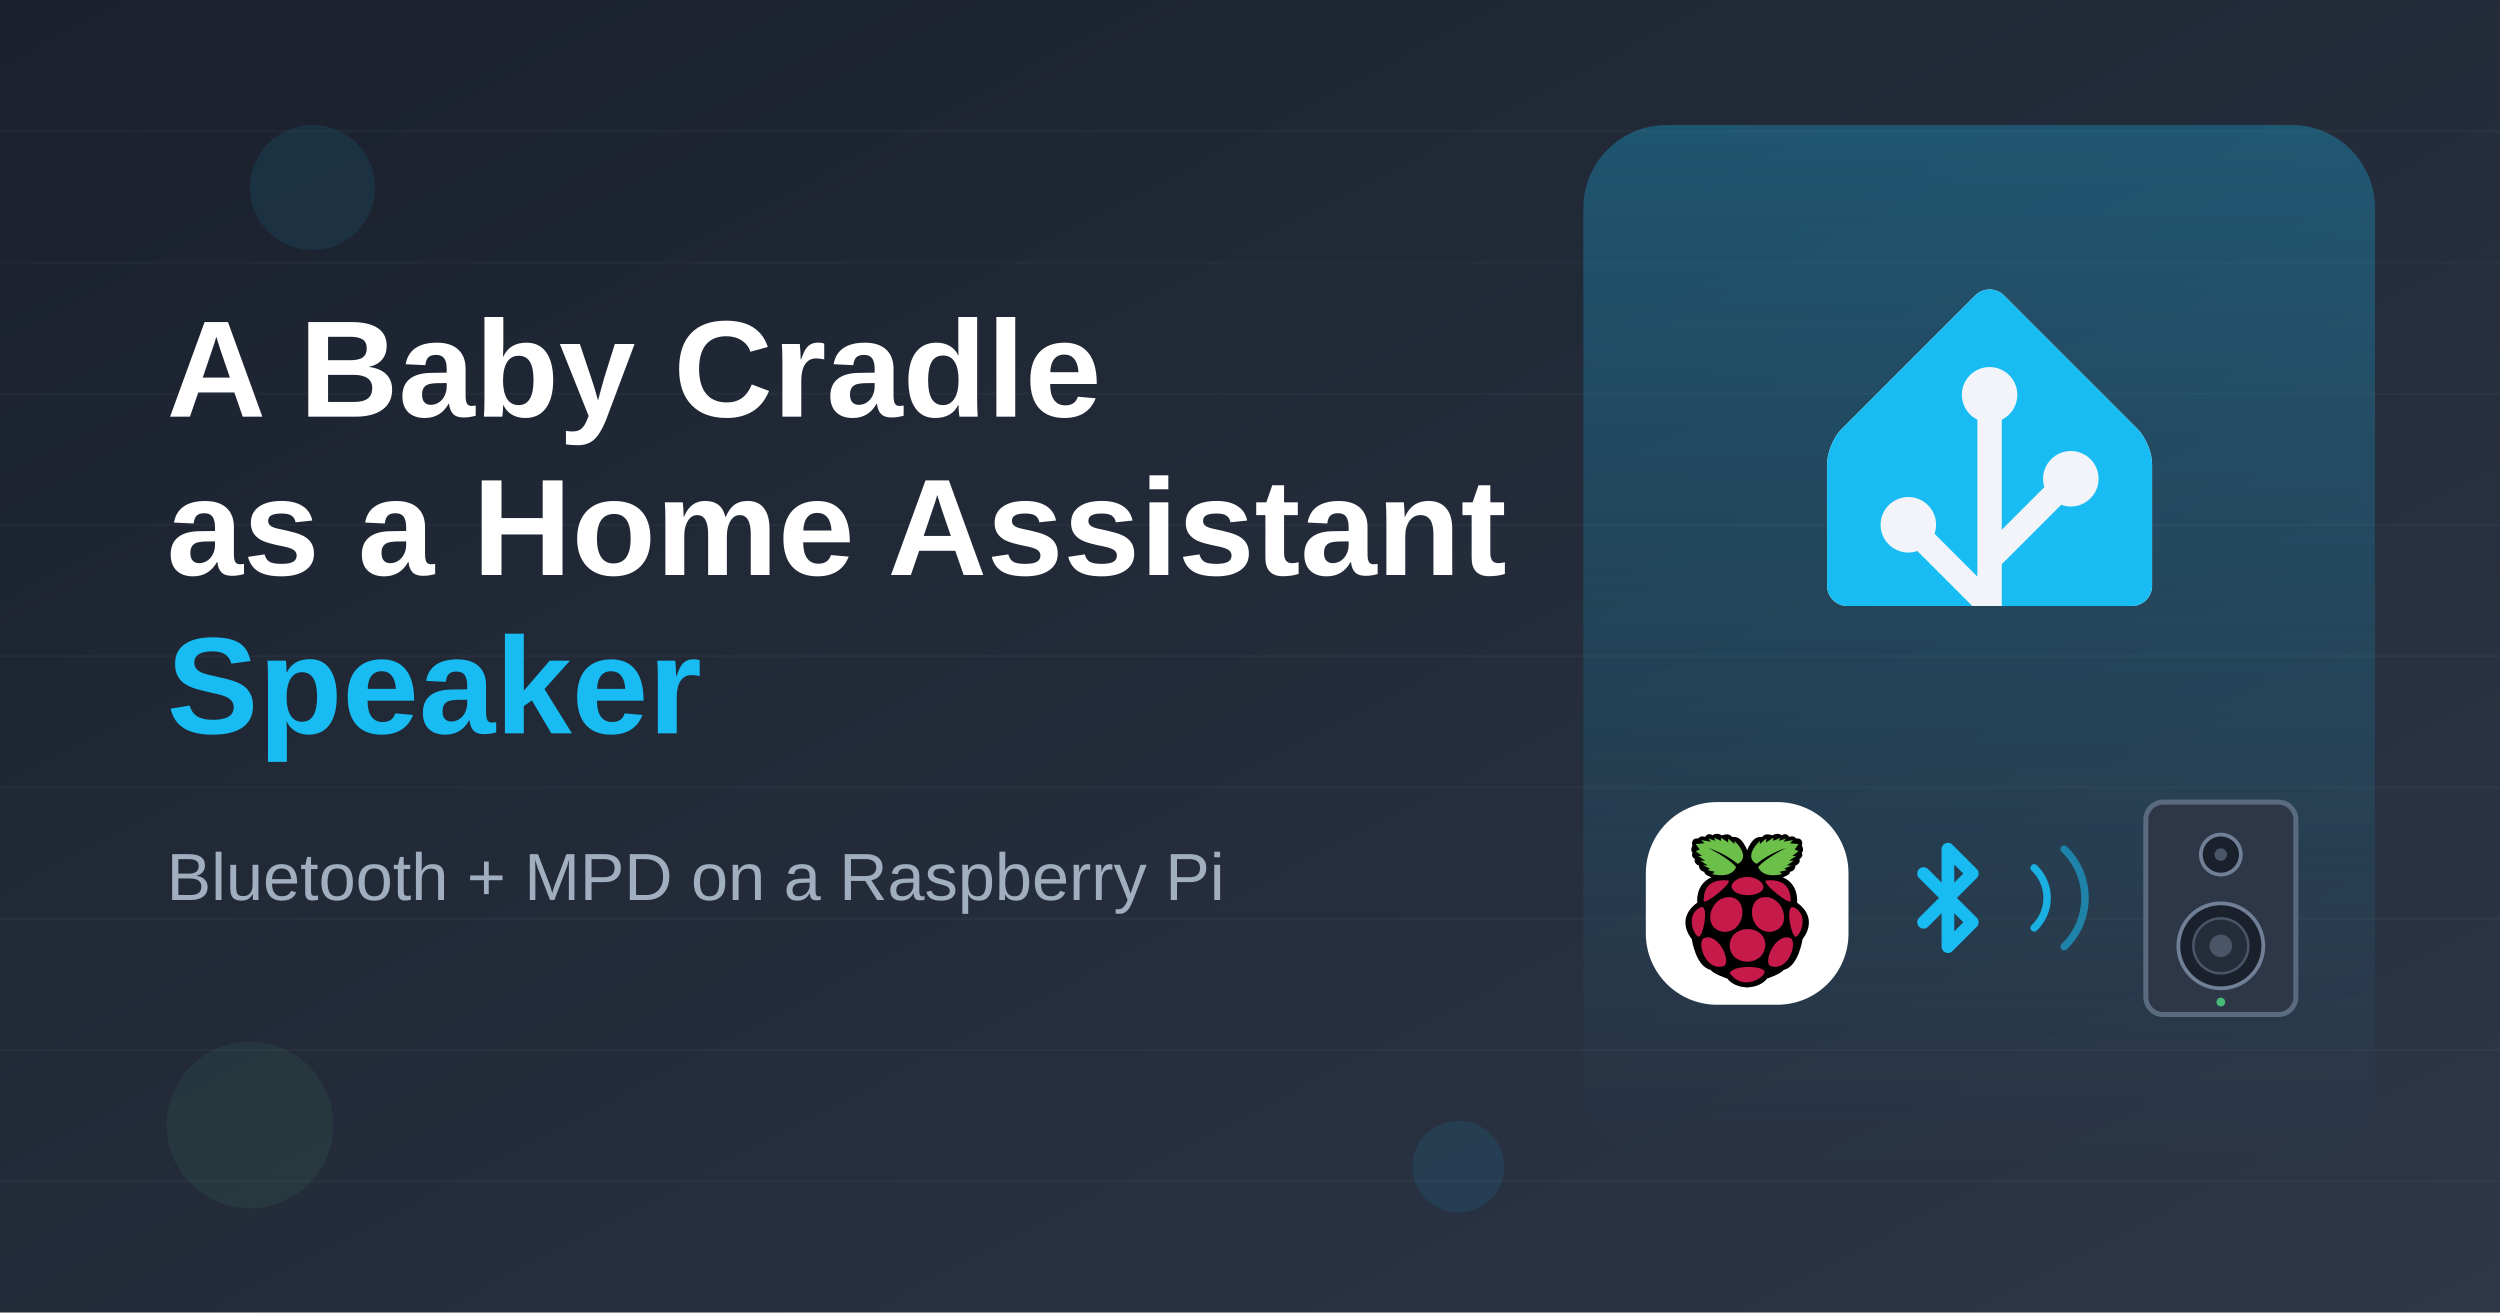
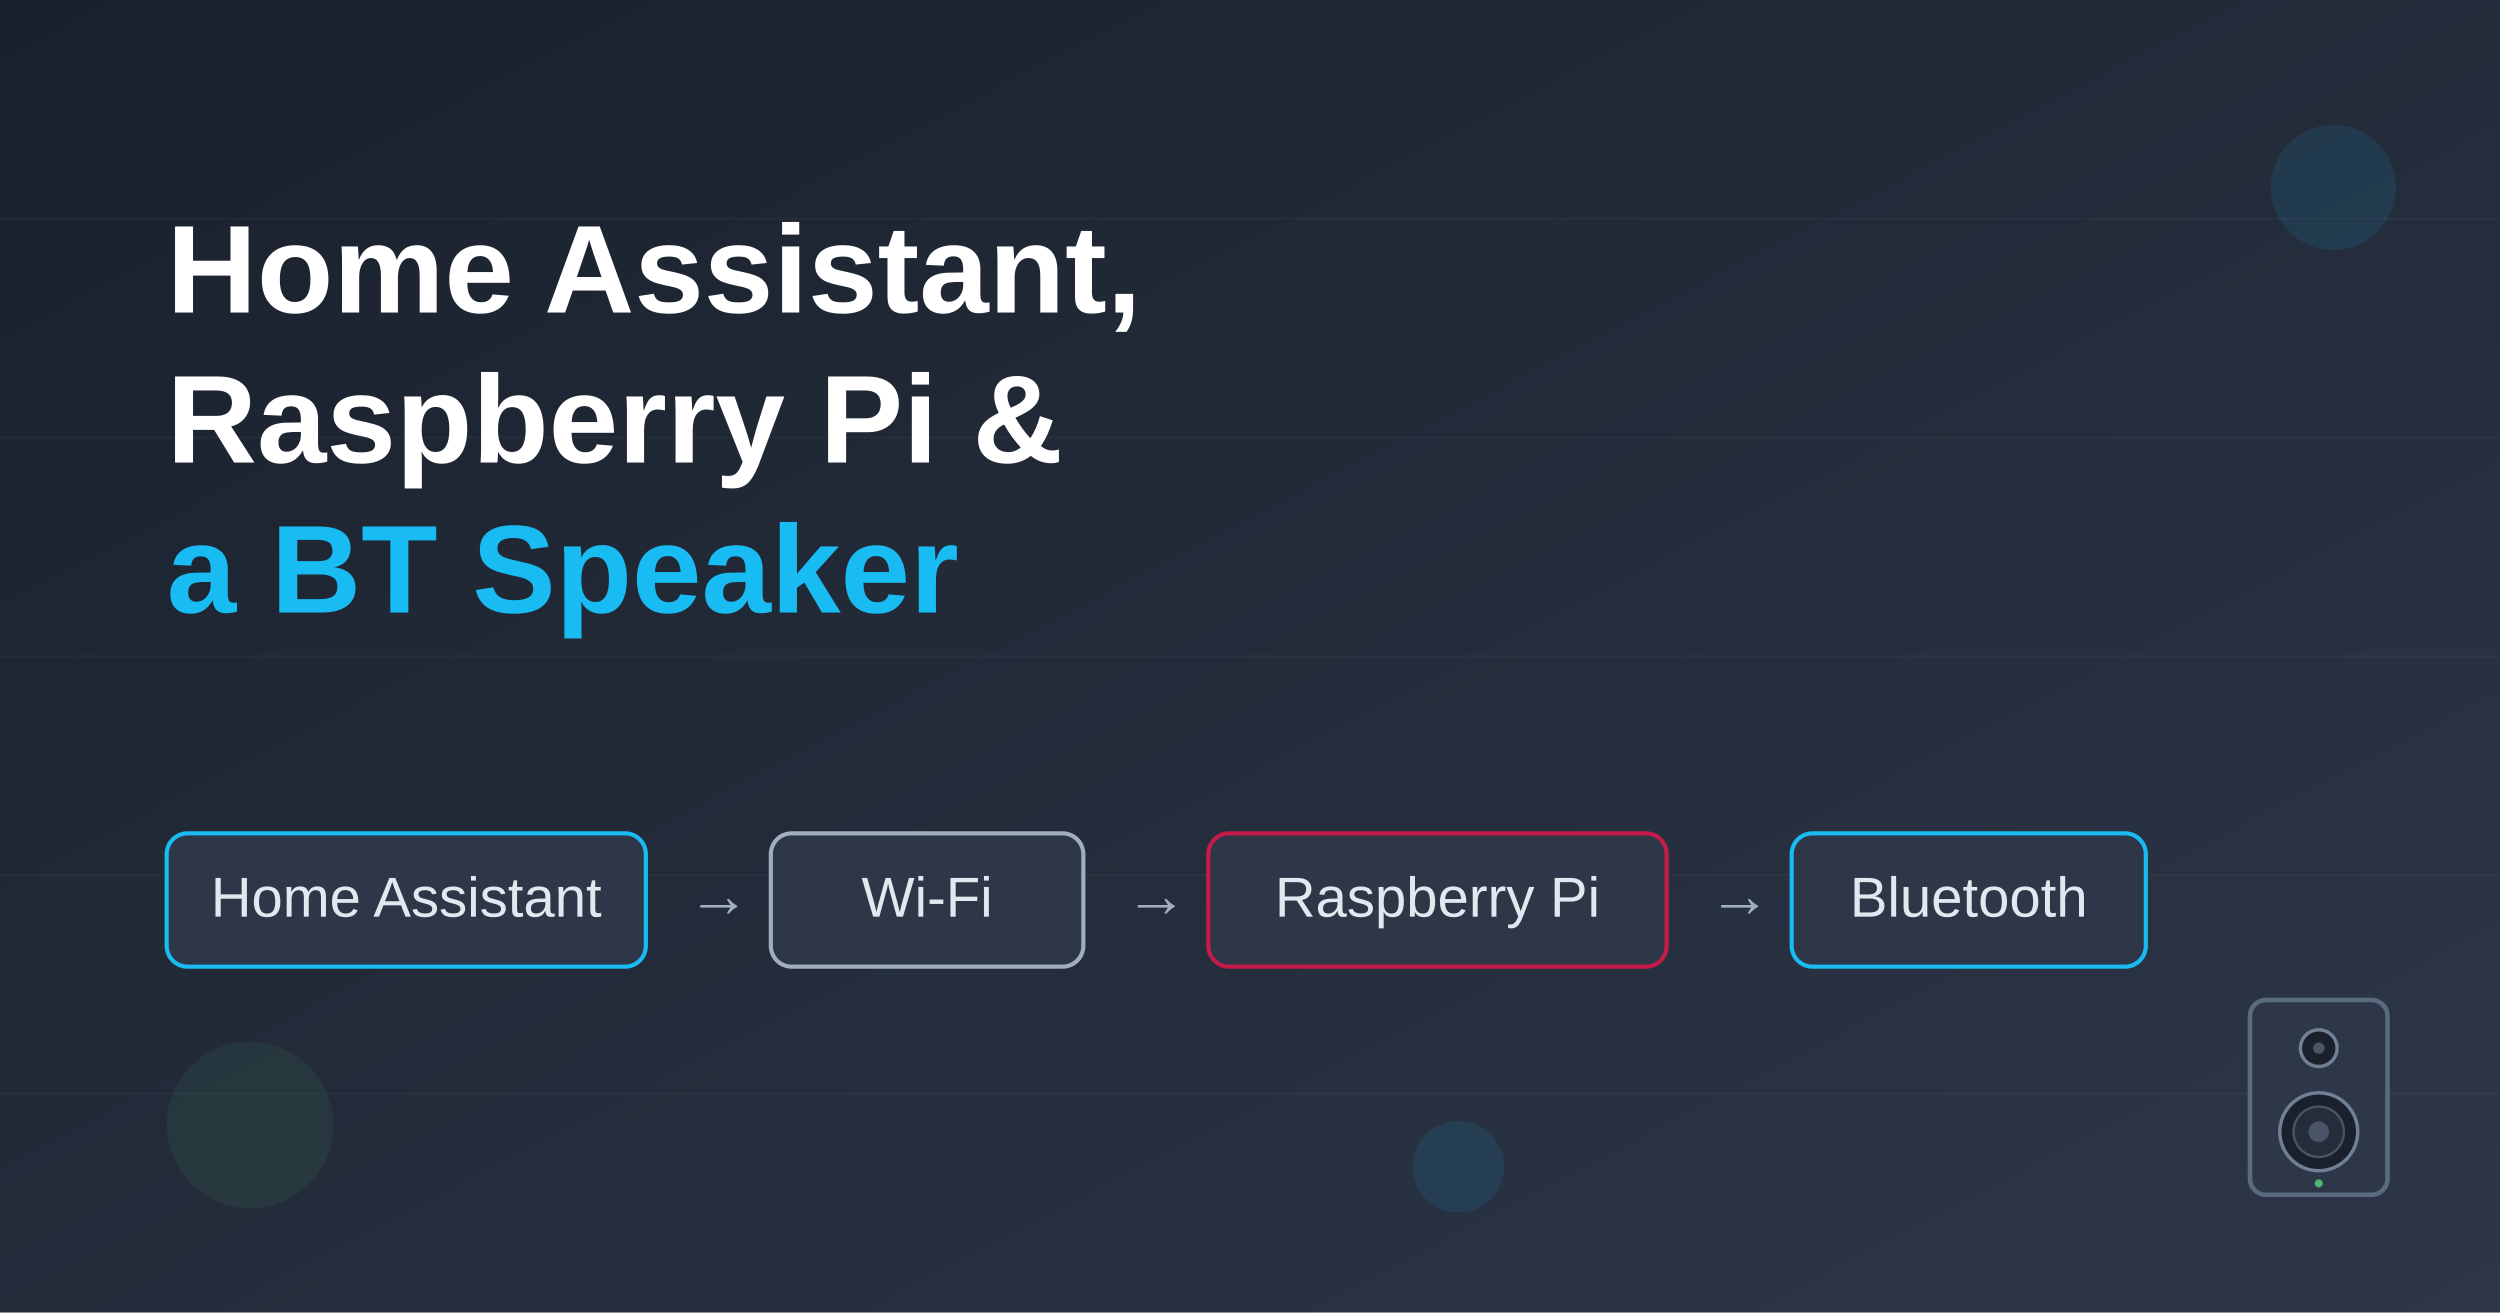
<svg xmlns="http://www.w3.org/2000/svg" width="1200" height="630" viewBox="0 0 1200 630">
  <defs>
    <linearGradient id="bgGradient" x1="0%" y1="0%" x2="100%" y2="100%">
      <stop offset="0%" style="stop-color:#1a202c;stop-opacity:1" />
      <stop offset="100%" style="stop-color:#2d3748;stop-opacity:1" />
    </linearGradient>
-     <linearGradient id="btGlow" x1="0%" y1="0%" x2="0%" y2="100%">
-       <stop offset="0%" style="stop-color:#18BCF2;stop-opacity:0.30" />
-       <stop offset="100%" style="stop-color:#18BCF2;stop-opacity:0" />
-     </linearGradient>
  </defs>
  <rect width="1200" height="630" fill="url(#bgGradient)" />
  <g opacity="0.03">
-     <line x1="0" y1="63" x2="1200" y2="63" stroke="#fff" stroke-width="1" />
-     <line x1="0" y1="126" x2="1200" y2="126" stroke="#fff" stroke-width="1" />
-     <line x1="0" y1="189" x2="1200" y2="189" stroke="#fff" stroke-width="1" />
-     <line x1="0" y1="252" x2="1200" y2="252" stroke="#fff" stroke-width="1" />
+     <line x1="0" y1="105" x2="1200" y2="105" stroke="#fff" stroke-width="1" />
+     <line x1="0" y1="210" x2="1200" y2="210" stroke="#fff" stroke-width="1" />
    <line x1="0" y1="315" x2="1200" y2="315" stroke="#fff" stroke-width="1" />
-     <line x1="0" y1="378" x2="1200" y2="378" stroke="#fff" stroke-width="1" />
-     <line x1="0" y1="441" x2="1200" y2="441" stroke="#fff" stroke-width="1" />
-     <line x1="0" y1="504" x2="1200" y2="504" stroke="#fff" stroke-width="1" />
-     <line x1="0" y1="567" x2="1200" y2="567" stroke="#fff" stroke-width="1" />
+     <line x1="0" y1="420" x2="1200" y2="420" stroke="#fff" stroke-width="1" />
+     <line x1="0" y1="525" x2="1200" y2="525" stroke="#fff" stroke-width="1" />
  </g>
-   <rect x="760" y="60" width="380" height="500" fill="url(#btGlow)" rx="40" />
-   <g transform="translate(825,85) scale(0.65)">
-     <path d="M320 301.762C320 310.012 313.25 316.762 305 316.762H95C86.75 316.762 80 310.012 80 301.762V211.762C80 203.512 84.77 191.993 90.61 186.153L189.39 87.373C195.22 81.543 204.77 81.543 210.6 87.373L309.39 186.162C315.22 191.992 320 203.522 320 211.772V301.772V301.762Z" fill="#F2F4F9" />
-     <path d="M309.39 186.153L210.61 87.373C204.78 81.543 195.23 81.543 189.4 87.373L90.61 186.153C84.78 191.983 80 203.512 80 211.762V301.762C80 310.012 86.75 316.762 95 316.762H187.27L146.64 276.132C144.55 276.852 142.32 277.262 140 277.262C128.7 277.262 119.5 268.062 119.5 256.762C119.5 245.462 128.7 236.262 140 236.262C151.3 236.262 160.5 245.462 160.5 256.762C160.5 259.092 160.09 261.322 159.37 263.412L191 295.042V179.162C184.2 175.822 179.5 168.842 179.5 160.772C179.5 149.472 188.7 140.272 200 140.272C211.3 140.272 220.5 149.472 220.5 160.772C220.5 168.842 215.8 175.822 209 179.162V260.432L240.46 228.972C239.84 227.012 239.5 224.932 239.5 222.772C239.5 211.472 248.7 202.272 260 202.272C271.3 202.272 280.5 211.472 280.5 222.772C280.5 234.072 271.3 243.272 260 243.272C257.5 243.272 255.12 242.802 252.91 241.982L209 285.892V316.772H305C313.25 316.772 320 310.022 320 301.772V211.772C320 203.522 315.23 192.002 309.39 186.162V186.153Z" fill="#18BCF2" />
+   <text x="80" y="150" font-family="Arial, sans-serif" font-size="60" font-weight="bold" fill="#ffffff">
+     Home Assistant,
+   </text>
+   <text x="80" y="222" font-family="Arial, sans-serif" font-size="60" font-weight="bold" fill="#ffffff">
+     Raspberry Pi &amp;
+   </text>
+   <text x="80" y="294" font-family="Arial, sans-serif" font-size="60" font-weight="bold" fill="#18BCF2">
+     a BT Speaker
+   </text>
+   <g font-family="Arial, sans-serif" font-size="27" fill="#e2e8f0">
+     <rect x="80" y="400" width="230" height="64" rx="10" fill="#2d3748" stroke="#18BCF2" stroke-width="2" />
+     <text x="195" y="440" text-anchor="middle">Home Assistant</text>
+     <text x="330" y="440" fill="#a0aec0" font-size="30">→</text>
+     <rect x="370" y="400" width="150" height="64" rx="10" fill="#2d3748" stroke="#a0aec0" stroke-width="2" />
+     <text x="445" y="440" text-anchor="middle">Wi-Fi</text>
+     <text x="540" y="440" fill="#a0aec0" font-size="30">→</text>
+     <rect x="580" y="400" width="220" height="64" rx="10" fill="#2d3748" stroke="#c51a4a" stroke-width="2" />
+     <text x="690" y="440" text-anchor="middle">Raspberry Pi</text>
+     <text x="820" y="440" fill="#a0aec0" font-size="30">→</text>
+     <rect x="860" y="400" width="170" height="64" rx="10" fill="#2d3748" stroke="#18BCF2" stroke-width="2" />
+     <text x="945" y="440" text-anchor="middle">Bluetooth</text>
  </g>
-   <g transform="translate(790,385) scale(0.19)" fill="#c51a4a">
-     <rect width="512" height="512" rx="15%" fill="#ffffff" />
-     <g transform="scale(2)">
-       <g>
-         <path fill="#000000" d="M129 63c-8-20-15-19-20-19-4-5-9-3-13-2-5-3-9-2-12 0-3-3-8-1-9 2-6-2-8 1-9 2-9-1-8 8-7 9-1 1-3 6 0 9-2 4 1 7 3 8-2 4 3 8 5 8 0 5 4 8 7 8-1 4 9 7 9 7-21 9-18 32-18 32-29 21-7 46-7 46s5 35 24 39c3 5 21 11 21 11s7 11 26 11" />
-         <path fill="#6cc04a" d="M74 52l-4-4 12 2-3-4 9 3-2-4 9 4v-4l9 6v-5l8 7 v-4c22 22 4 29 4 29C99 64 79 58 79 58s26 13 35 24c0 0-4 15-30 9l3-3-9-2 3-2-9-4h6l-9-6h6l-9-6h5l-8-6l5-2l-5-7" />
-         <path d="M69 133c-19 9-9 34-3 37s15-42 3-37m35-34c7 2-30 32-31 26 0-18 9-28 31-26m-5 65c-29-3-19-44 6-44s22 44-6 44m-26 8c-9 6 3 43 26 35 9-7-8-43-26-35" />
-       </g>
-       <g transform="matrix(-1 0 0 1 256 0)">
-         <path fill="#000000" d="M129 63c-8-20-15-19-20-19-4-5-9-3-13-2-5-3-9-2-12 0-3-3-8-1-9 2-6-2-8 1-9 2-9-1-8 8-7 9-1 1-3 6 0 9-2 4 1 7 3 8-2 4 3 8 5 8 0 5 4 8 7 8-1 4 9 7 9 7-21 9-18 32-18 32-29 21-7 46-7 46s5 35 24 39c3 5 21 11 21 11s7 11 26 11" />
-         <path fill="#6cc04a" d="M74 52l-4-4 12 2-3-4 9 3-2-4 9 4v-4l9 6v-5l8 7 v-4c22 22 4 29 4 29C99 64 79 58 79 58s26 13 35 24c0 0-4 15-30 9l3-3-9-2 3-2-9-4h6l-9-6h6l-9-6h5l-8-6l5-2l-5-7" />
-         <path d="M69 133c-19 9-9 34-3 37s15-42 3-37m35-34c7 2-30 32-31 26 0-18 9-28 31-26m-5 65c-29-3-19-44 6-44s22 44-6 44m-26 8c-9 6 3 43 26 35 9-7-8-43-26-35" />
-       </g>
-       <path d="M106 216c17 24 45 5 44-2s-39-9-44 2m45-35c0-28-45-27-45 0s43 28 45 0m-43-75c5-15 34-15 40-1s-37 19-40 1" />
-     </g>
-   </g>
-   <g transform="translate(935,431) scale(0.9)">
-     <g transform="translate(0,0) scale(2.6)" stroke="#18BCF2" stroke-width="2.6" fill="none" stroke-linejoin="round" stroke-linecap="round">
-       <path d="M -5 -5 L 5 5 L 0 10 L 0 -10 L 5 -5 L -5 5" />
-     </g>
-     <g transform="translate(40,0)" stroke="#18BCF2" fill="none" stroke-linecap="round">
-       <path d="M 6 -16 A 22 22 0 0 1 6 16" stroke-width="4" opacity="0.9" />
-       <path d="M 22 -26 A 36 36 0 0 1 22 26" stroke-width="4" opacity="0.55" />
-     </g>
-   </g>
-   <g transform="translate(1030,385) scale(0.6)">
+   <g transform="translate(1080,480) scale(0.55)">
    <rect x="0" y="0" width="120" height="170" rx="14" fill="#2d3748" stroke="#5a6b7f" stroke-width="4" />
    <circle cx="60" cy="42" r="16" fill="#1a202c" stroke="#718096" stroke-width="3" />
    <circle cx="60" cy="42" r="5" fill="#4a5568" />
    <circle cx="60" cy="115" r="34" fill="#1a202c" stroke="#718096" stroke-width="3" />
    <circle cx="60" cy="115" r="22" fill="#252d3a" stroke="#4a5568" stroke-width="2" />
    <circle cx="60" cy="115" r="9" fill="#4a5568" />
    <circle cx="60" cy="160" r="3.5" fill="#48bb78" />
  </g>
-   <text x="80" y="200" font-family="Arial, sans-serif" font-size="66" font-weight="bold" fill="#ffffff">
-     A Baby Cradle
-   </text>
-   <text x="80" y="276" font-family="Arial, sans-serif" font-size="66" font-weight="bold" fill="#ffffff">
-     as a Home Assistant
-   </text>
-   <text x="80" y="352" font-family="Arial, sans-serif" font-size="66" font-weight="bold" fill="#18BCF2">
-     Speaker
-   </text>
-   <text x="80" y="432" font-family="Arial, sans-serif" font-size="32" fill="#a0aec0">
-     Bluetooth + MPD on a Raspberry Pi
-   </text>
-   <circle cx="150" cy="90" r="30" fill="#18BCF2" opacity="0.10" />
+   <circle cx="1120" cy="90" r="30" fill="#18BCF2" opacity="0.10" />
  <circle cx="120" cy="540" r="40" fill="#48bb78" opacity="0.08" />
  <circle cx="700" cy="560" r="22" fill="#18BCF2" opacity="0.10" />
</svg>
